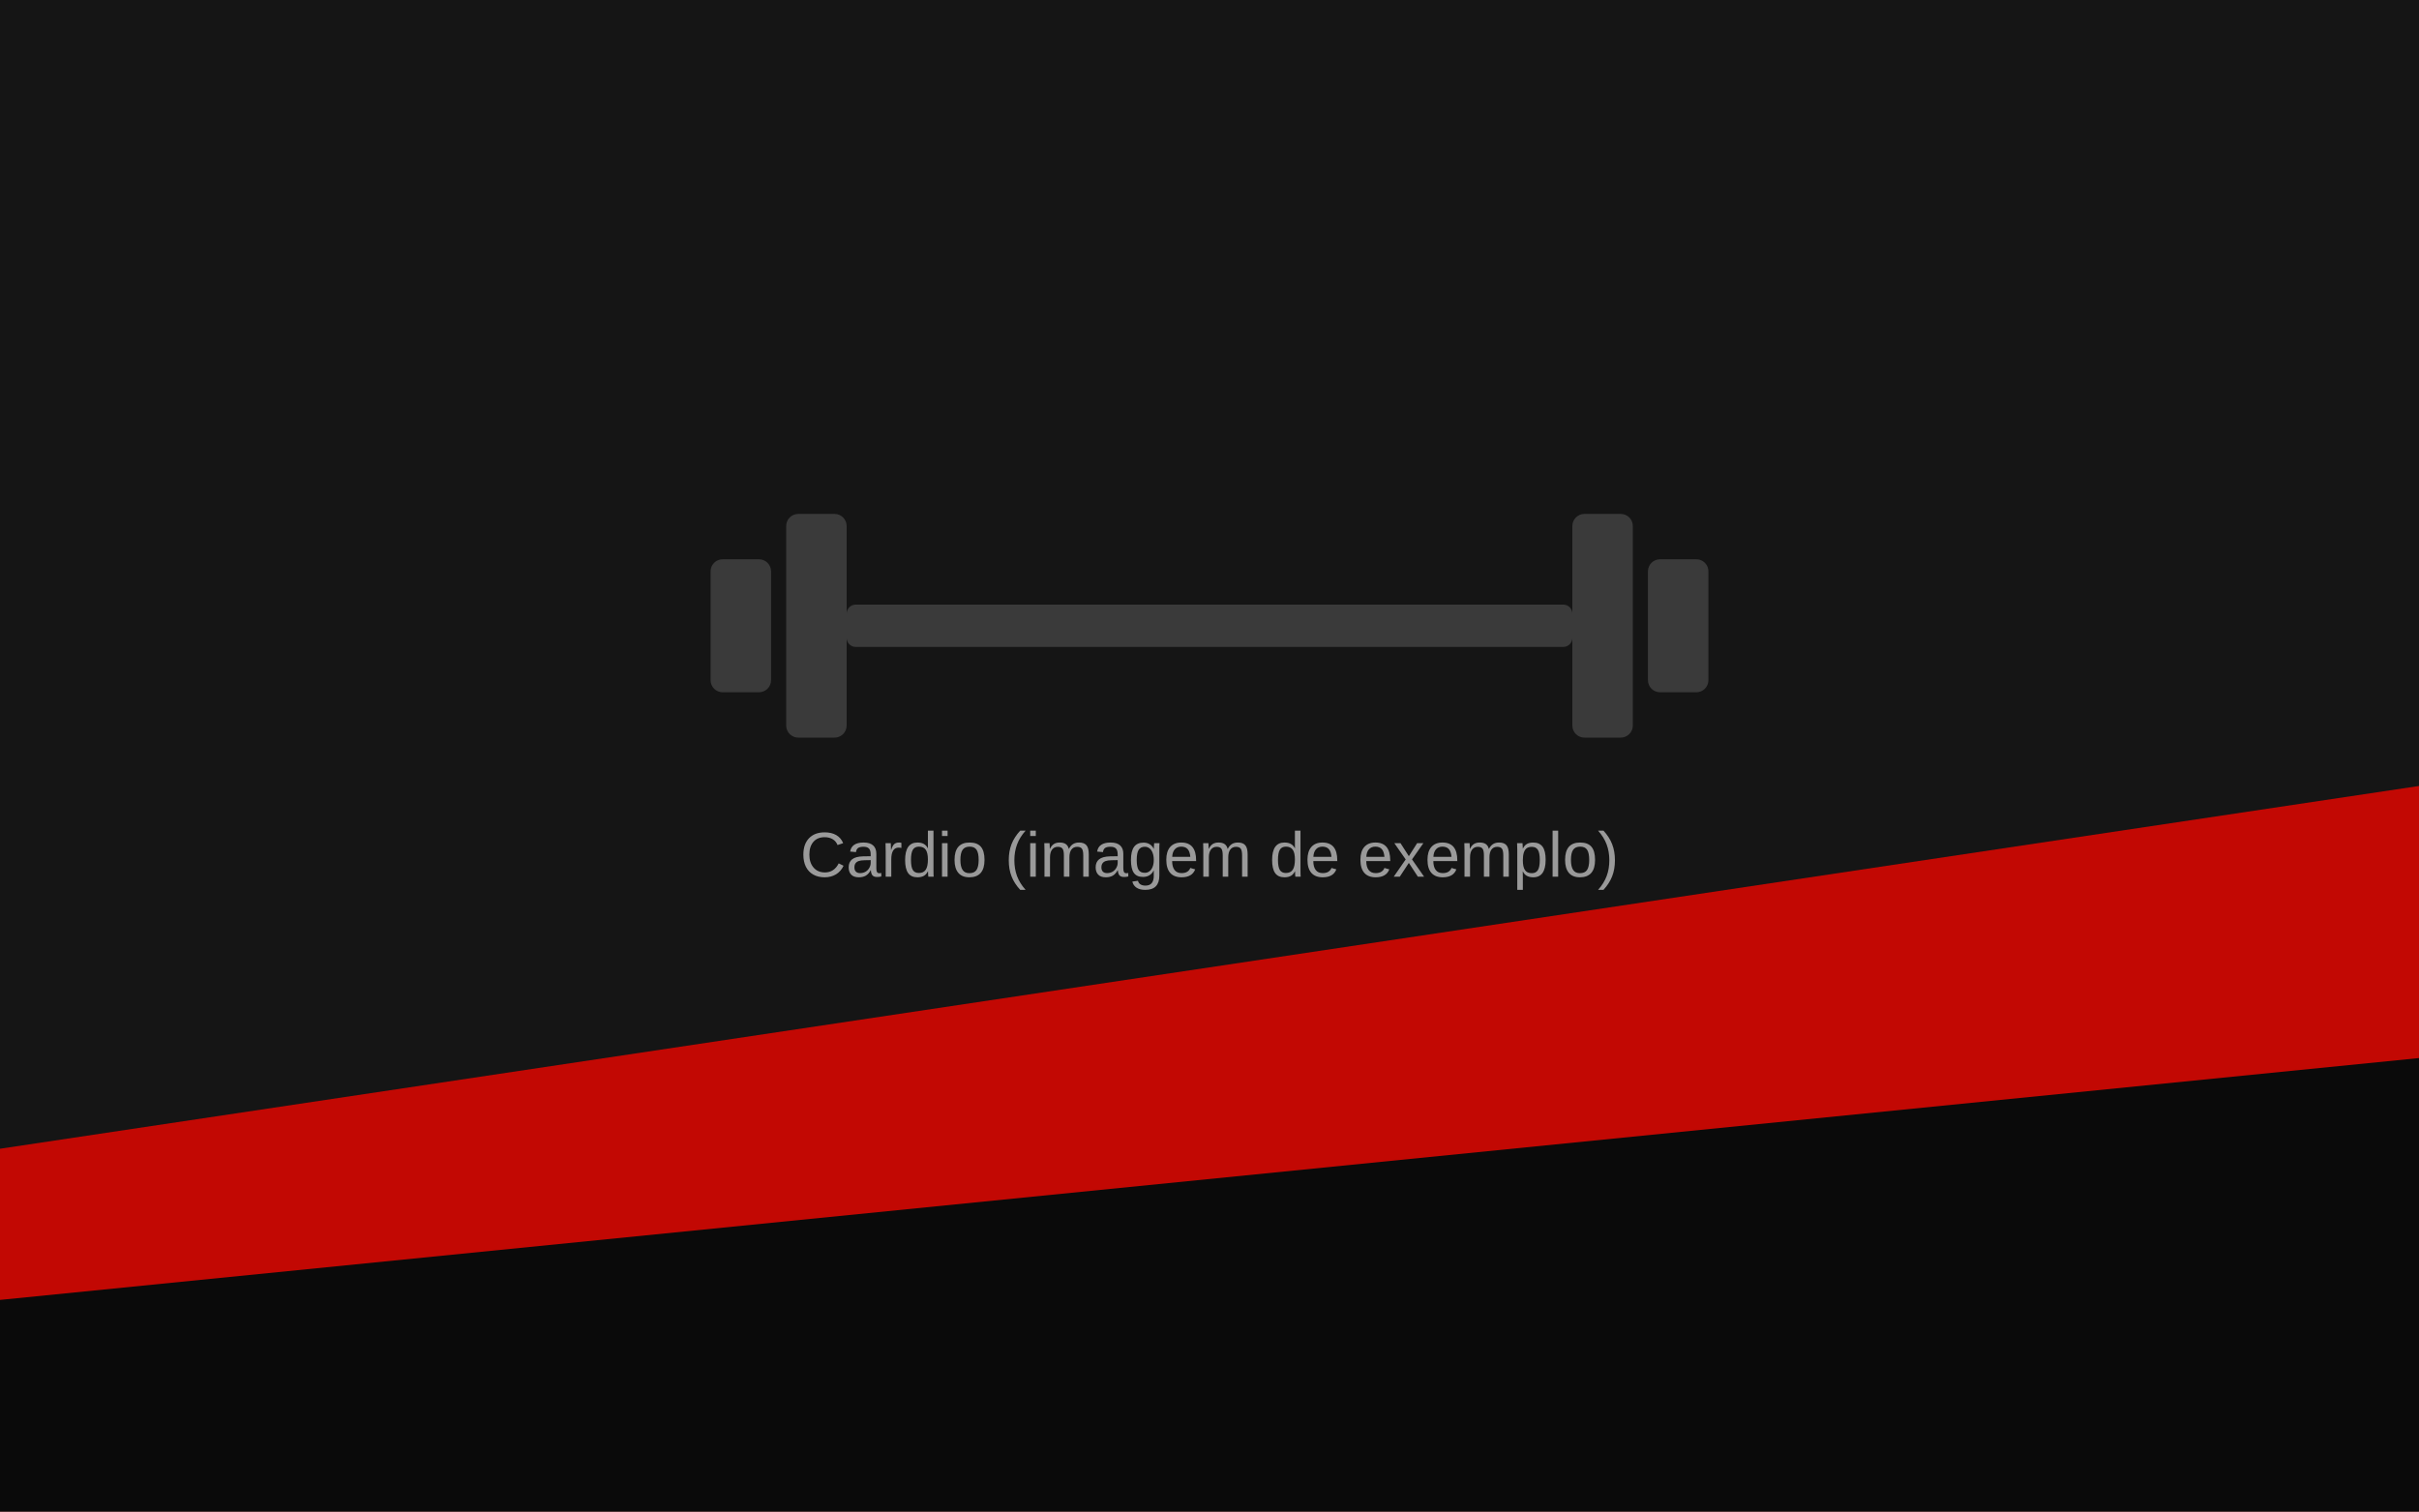
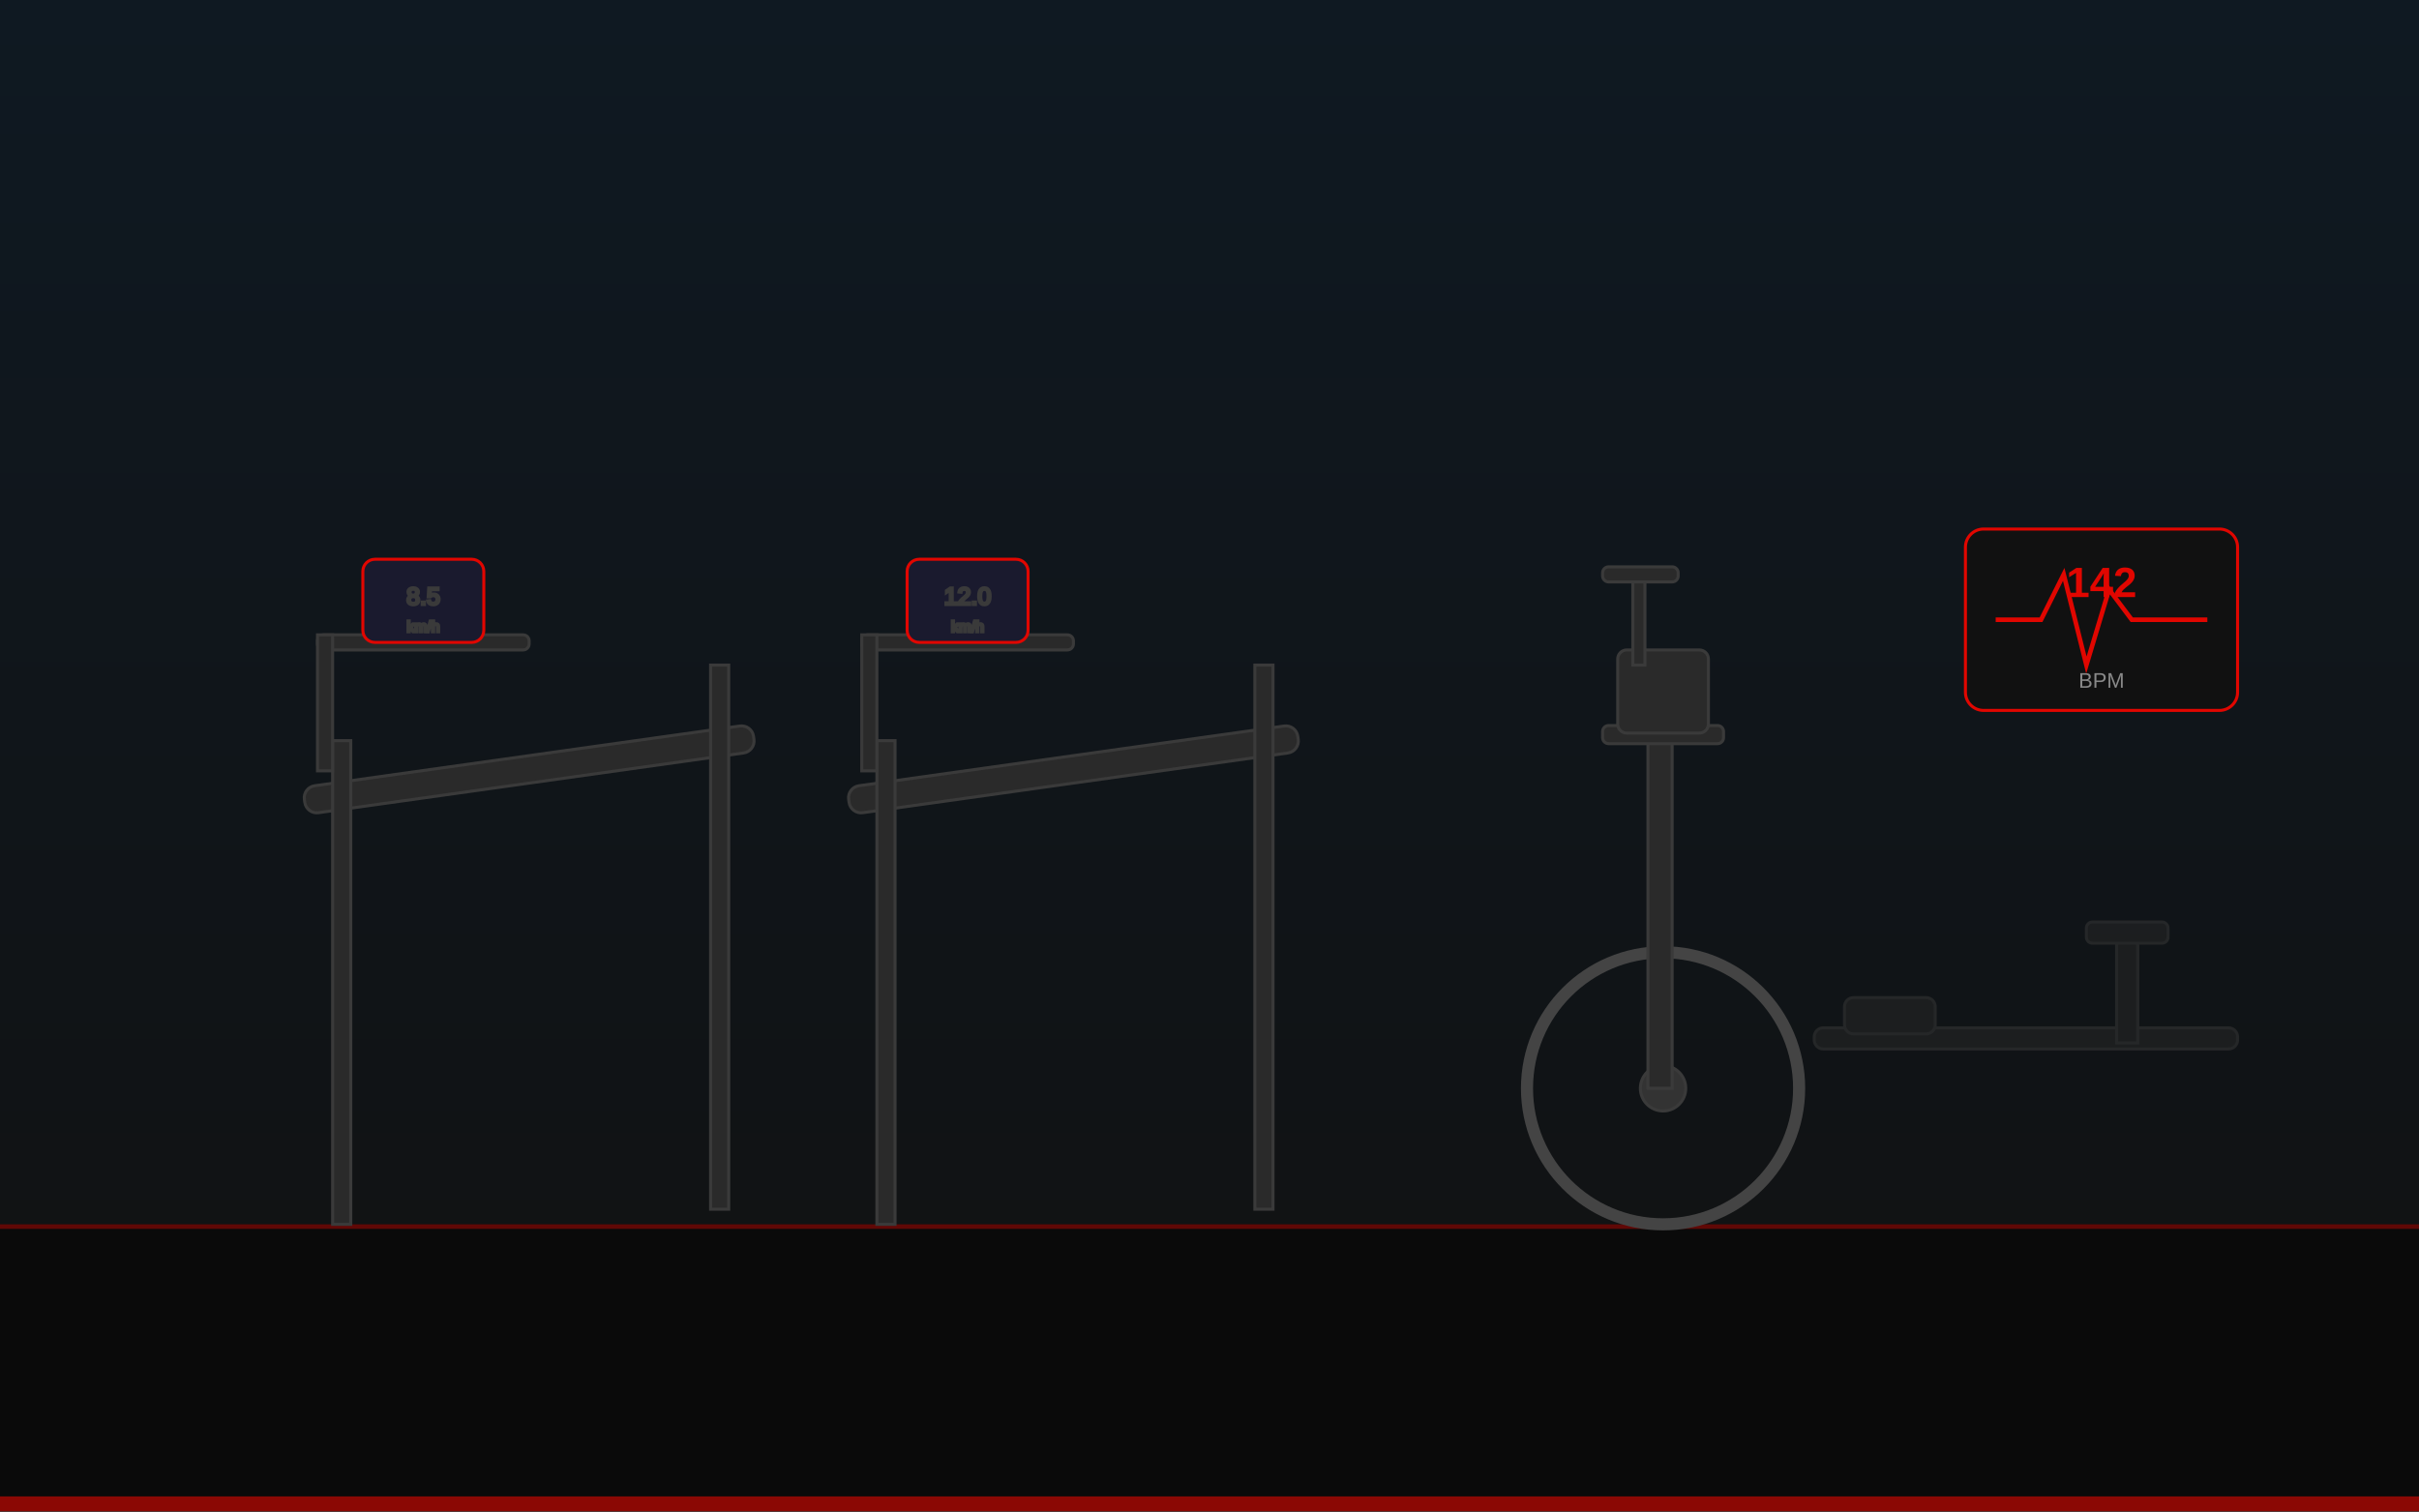
<svg xmlns="http://www.w3.org/2000/svg" viewBox="0 0 1600 1000" preserveAspectRatio="xMidYMid slice">
-   <rect width="1600" height="1000" fill="#151515" />
-   <path d="M0 760 L1600 520 V1000 H0Z" fill="#e10600" opacity=".85" />
-   <path d="M0 860 L1600 700 V1000 H0Z" fill="#0a0a0a" />
-   <g fill="#3a3a3a">
-     <rect x="560" y="400" width="480" height="28" rx="6" />
-     <rect x="520" y="340" width="40" height="148" rx="8" />
-     <rect x="1040" y="340" width="40" height="148" rx="8" />
-     <rect x="470" y="370" width="40" height="88" rx="8" />
-     <rect x="1090" y="370" width="40" height="88" rx="8" />
+   <defs>
+     <linearGradient id="bg" x1="0" y1="0" x2="0" y2="1">
+       <stop offset="0%" stop-color="#0f1922" />
+       <stop offset="100%" stop-color="#111" />
+     </linearGradient>
+   </defs>
+   <rect width="1600" height="1000" fill="url(#bg)" />
+   <rect y="810" width="1600" height="190" fill="#0a0a0a" />
+   <rect y="810" width="1600" height="3" fill="#e10600" opacity=".4" />
+   <g fill="#2a2a2a" stroke="#3a3a3a" stroke-width="2">
+     <rect x="200" y="500" width="300" height="18" rx="8" transform="rotate(-8 350 509)" />
+     <rect x="220" y="490" width="12" height="320" />
+     <rect x="470" y="440" width="12" height="360" />
+     <rect x="210" y="420" width="140" height="10" rx="4" />
+     <rect x="210" y="420" width="10" height="90" />
+     <rect x="240" y="370" width="80" height="55" rx="8" fill="#1a1a2e" stroke="#e10600" stroke-width="2" />
+     <text x="280" y="400" text-anchor="middle" font-family="Arial" font-size="16" fill="#e10600">8.5</text>
+     <text x="280" y="418" text-anchor="middle" font-family="Arial" font-size="10" fill="#888">km/h</text>
  </g>
-   <text x="800" y="580" text-anchor="middle" font-family="Arial,sans-serif" font-size="42" fill="#9a9a9a">Cardio (imagem de exemplo)</text>
+   <g fill="#2a2a2a" stroke="#3a3a3a" stroke-width="2">
+     <rect x="560" y="500" width="300" height="18" rx="8" transform="rotate(-8 710 509)" />
+     <rect x="580" y="490" width="12" height="320" />
+     <rect x="830" y="440" width="12" height="360" />
+     <rect x="570" y="420" width="140" height="10" rx="4" />
+     <rect x="570" y="420" width="10" height="90" />
+     <rect x="600" y="370" width="80" height="55" rx="8" fill="#1a1a2e" stroke="#e10600" stroke-width="2" />
+     <text x="640" y="400" text-anchor="middle" font-family="Arial" font-size="16" fill="#e10600">12.0</text>
+     <text x="640" y="418" text-anchor="middle" font-family="Arial" font-size="10" fill="#888">km/h</text>
+   </g>
+   <g fill="#2a2a2a" stroke="#3a3a3a" stroke-width="2">
+     <circle cx="1100" cy="720" r="90" fill="none" stroke="#444" stroke-width="8" />
+     <circle cx="1100" cy="720" r="15" fill="#333" />
+     <rect x="1090" y="480" width="16" height="240" />
+     <rect x="1060" y="480" width="80" height="12" rx="4" />
+     <rect x="1070" y="430" width="60" height="55" rx="6" />
+     <rect x="1080" y="380" width="8" height="60" />
+     <rect x="1060" y="375" width="50" height="10" rx="4" />
+   </g>
+   <g>
+     <rect x="1300" y="350" width="180" height="120" rx="12" fill="#111" stroke="#e10600" stroke-width="2" />
+     <polyline points="1320,410 1350,410 1365,380 1380,440 1395,390 1410,410 1460,410" fill="none" stroke="#e10600" stroke-width="3" />
+     <text x="1390" y="395" text-anchor="middle" font-family="Arial" font-size="28" font-weight="bold" fill="#e10600">142</text>
+     <text x="1390" y="455" text-anchor="middle" font-family="Arial" font-size="14" fill="#888">BPM</text>
+   </g>
+   <g fill="#252525" stroke="#333" stroke-width="2" opacity=".6">
+     <rect x="1200" y="680" width="280" height="14" rx="6" />
+     <rect x="1220" y="660" width="60" height="24" rx="6" />
+     <rect x="1400" y="620" width="14" height="70" />
+     <rect x="1380" y="610" width="54" height="14" rx="4" />
+   </g>
+   <rect x="0" y="990" width="1600" height="10" fill="#e10600" opacity=".6" />
</svg>
